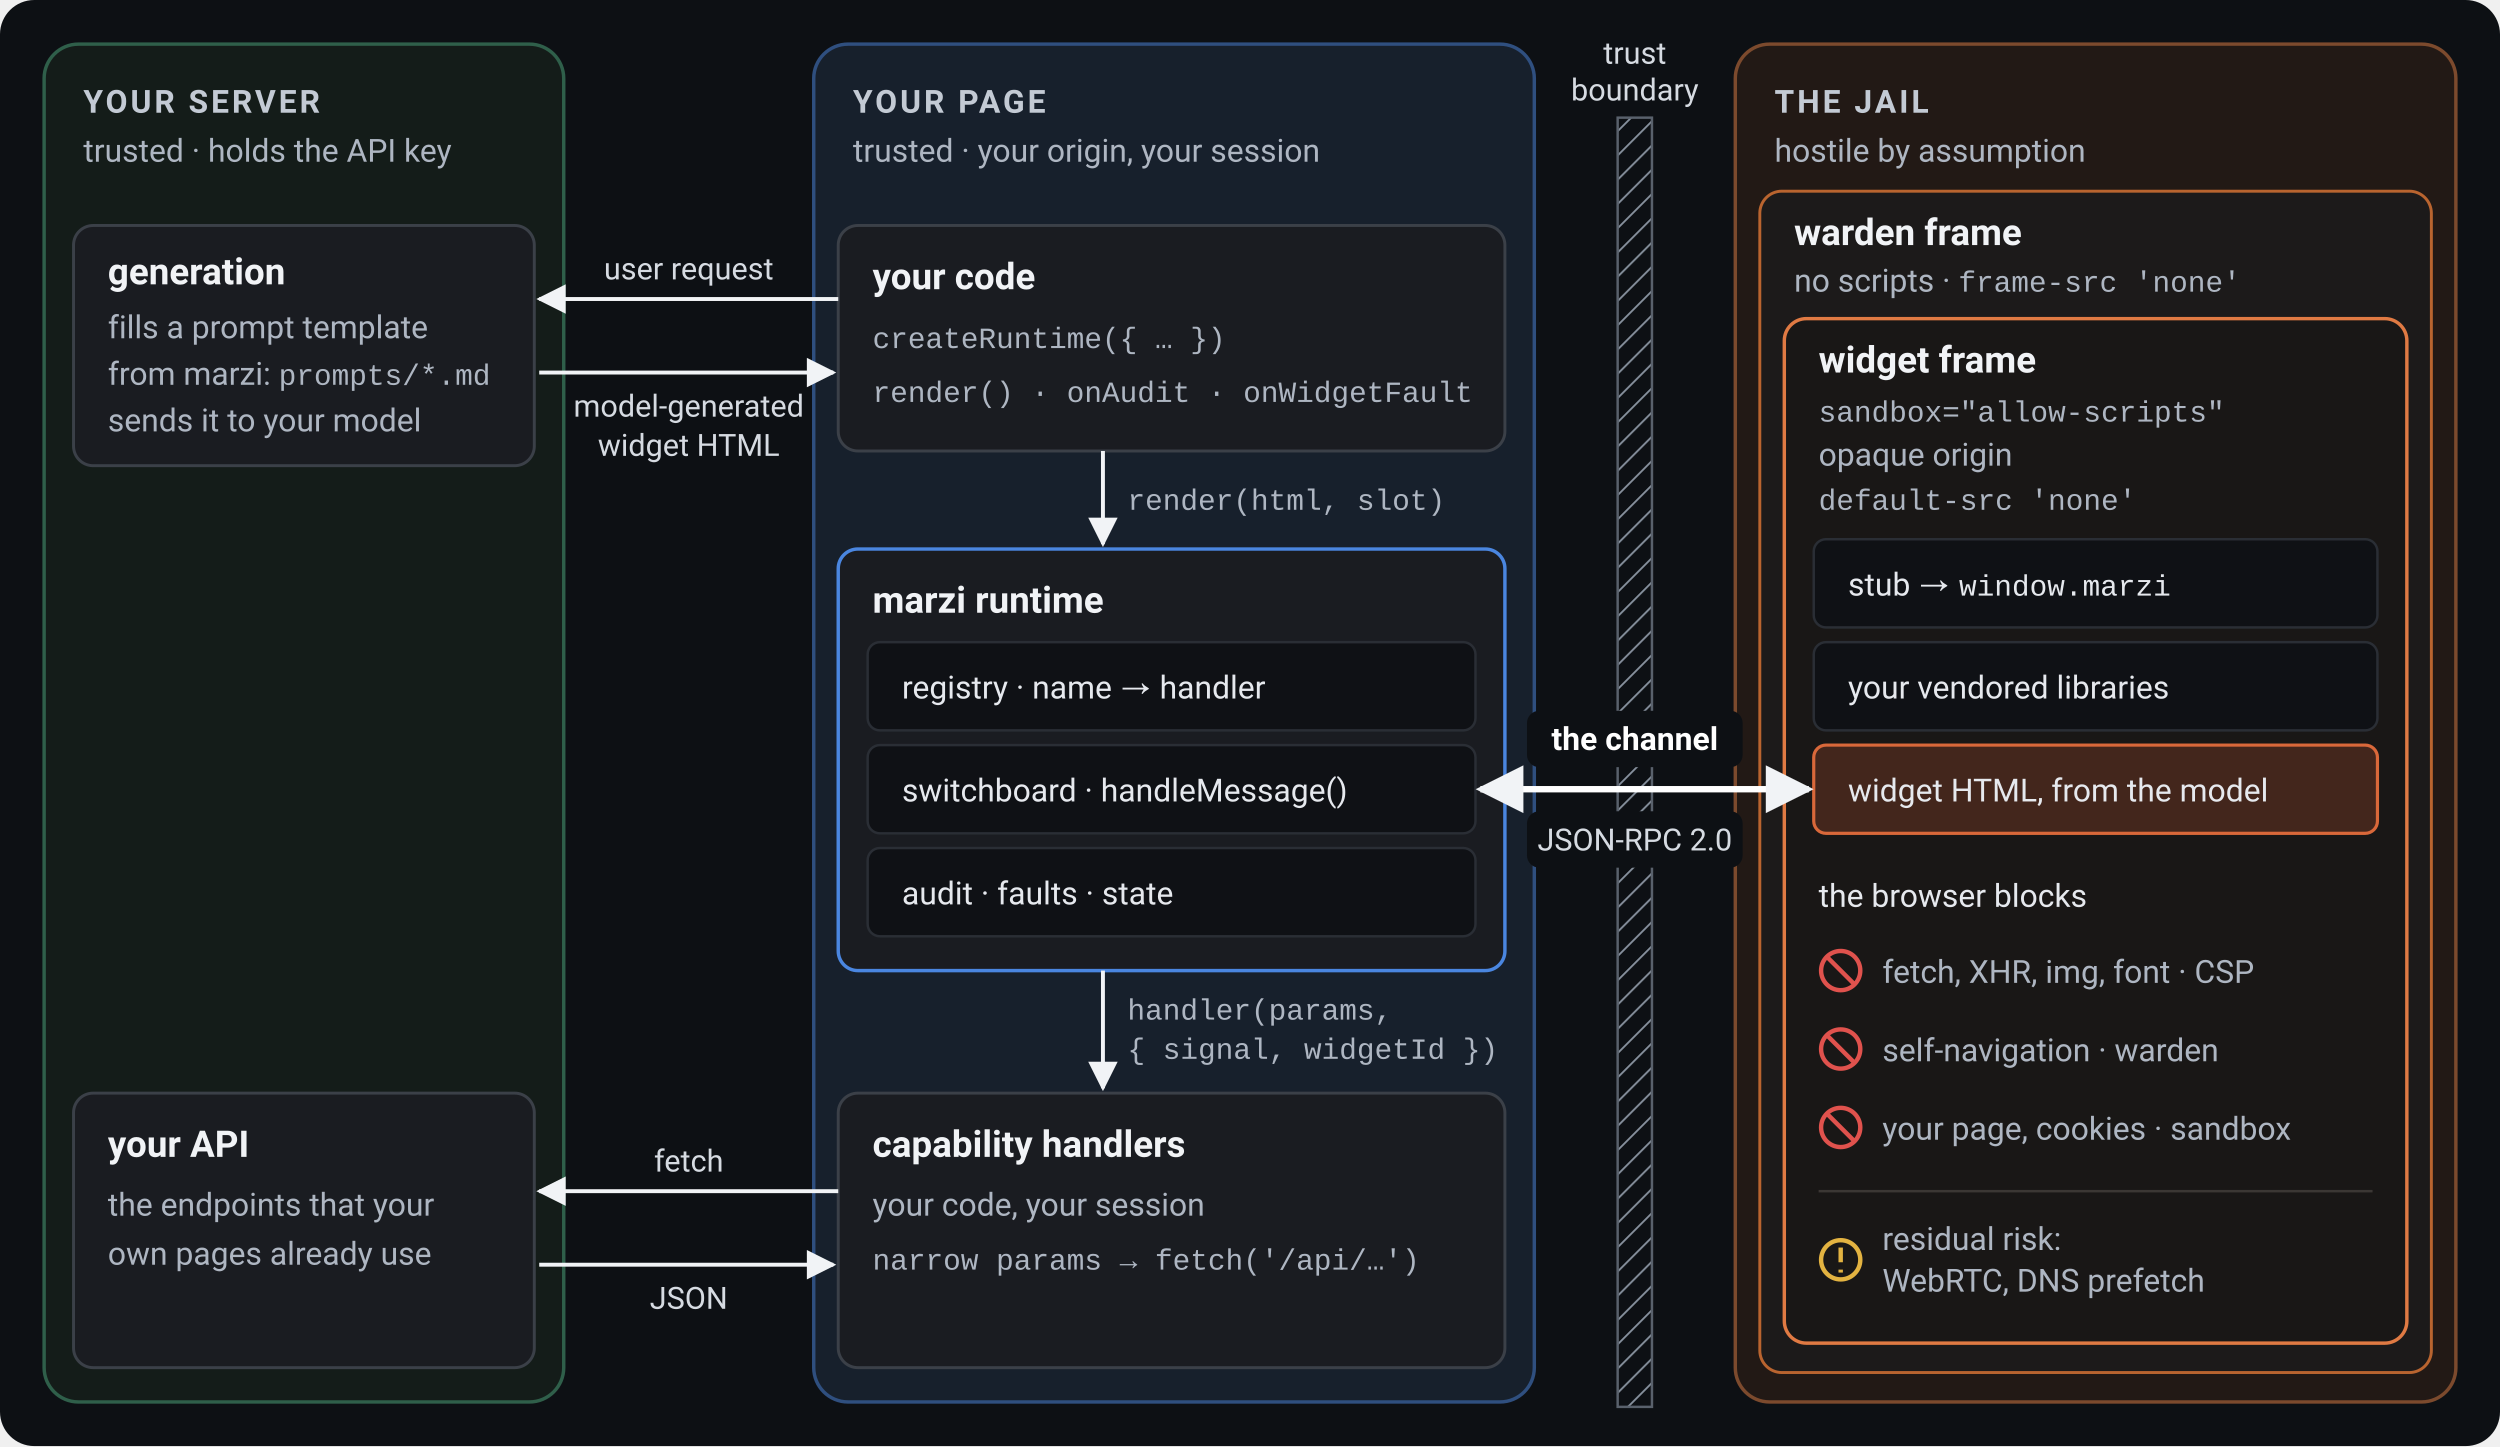
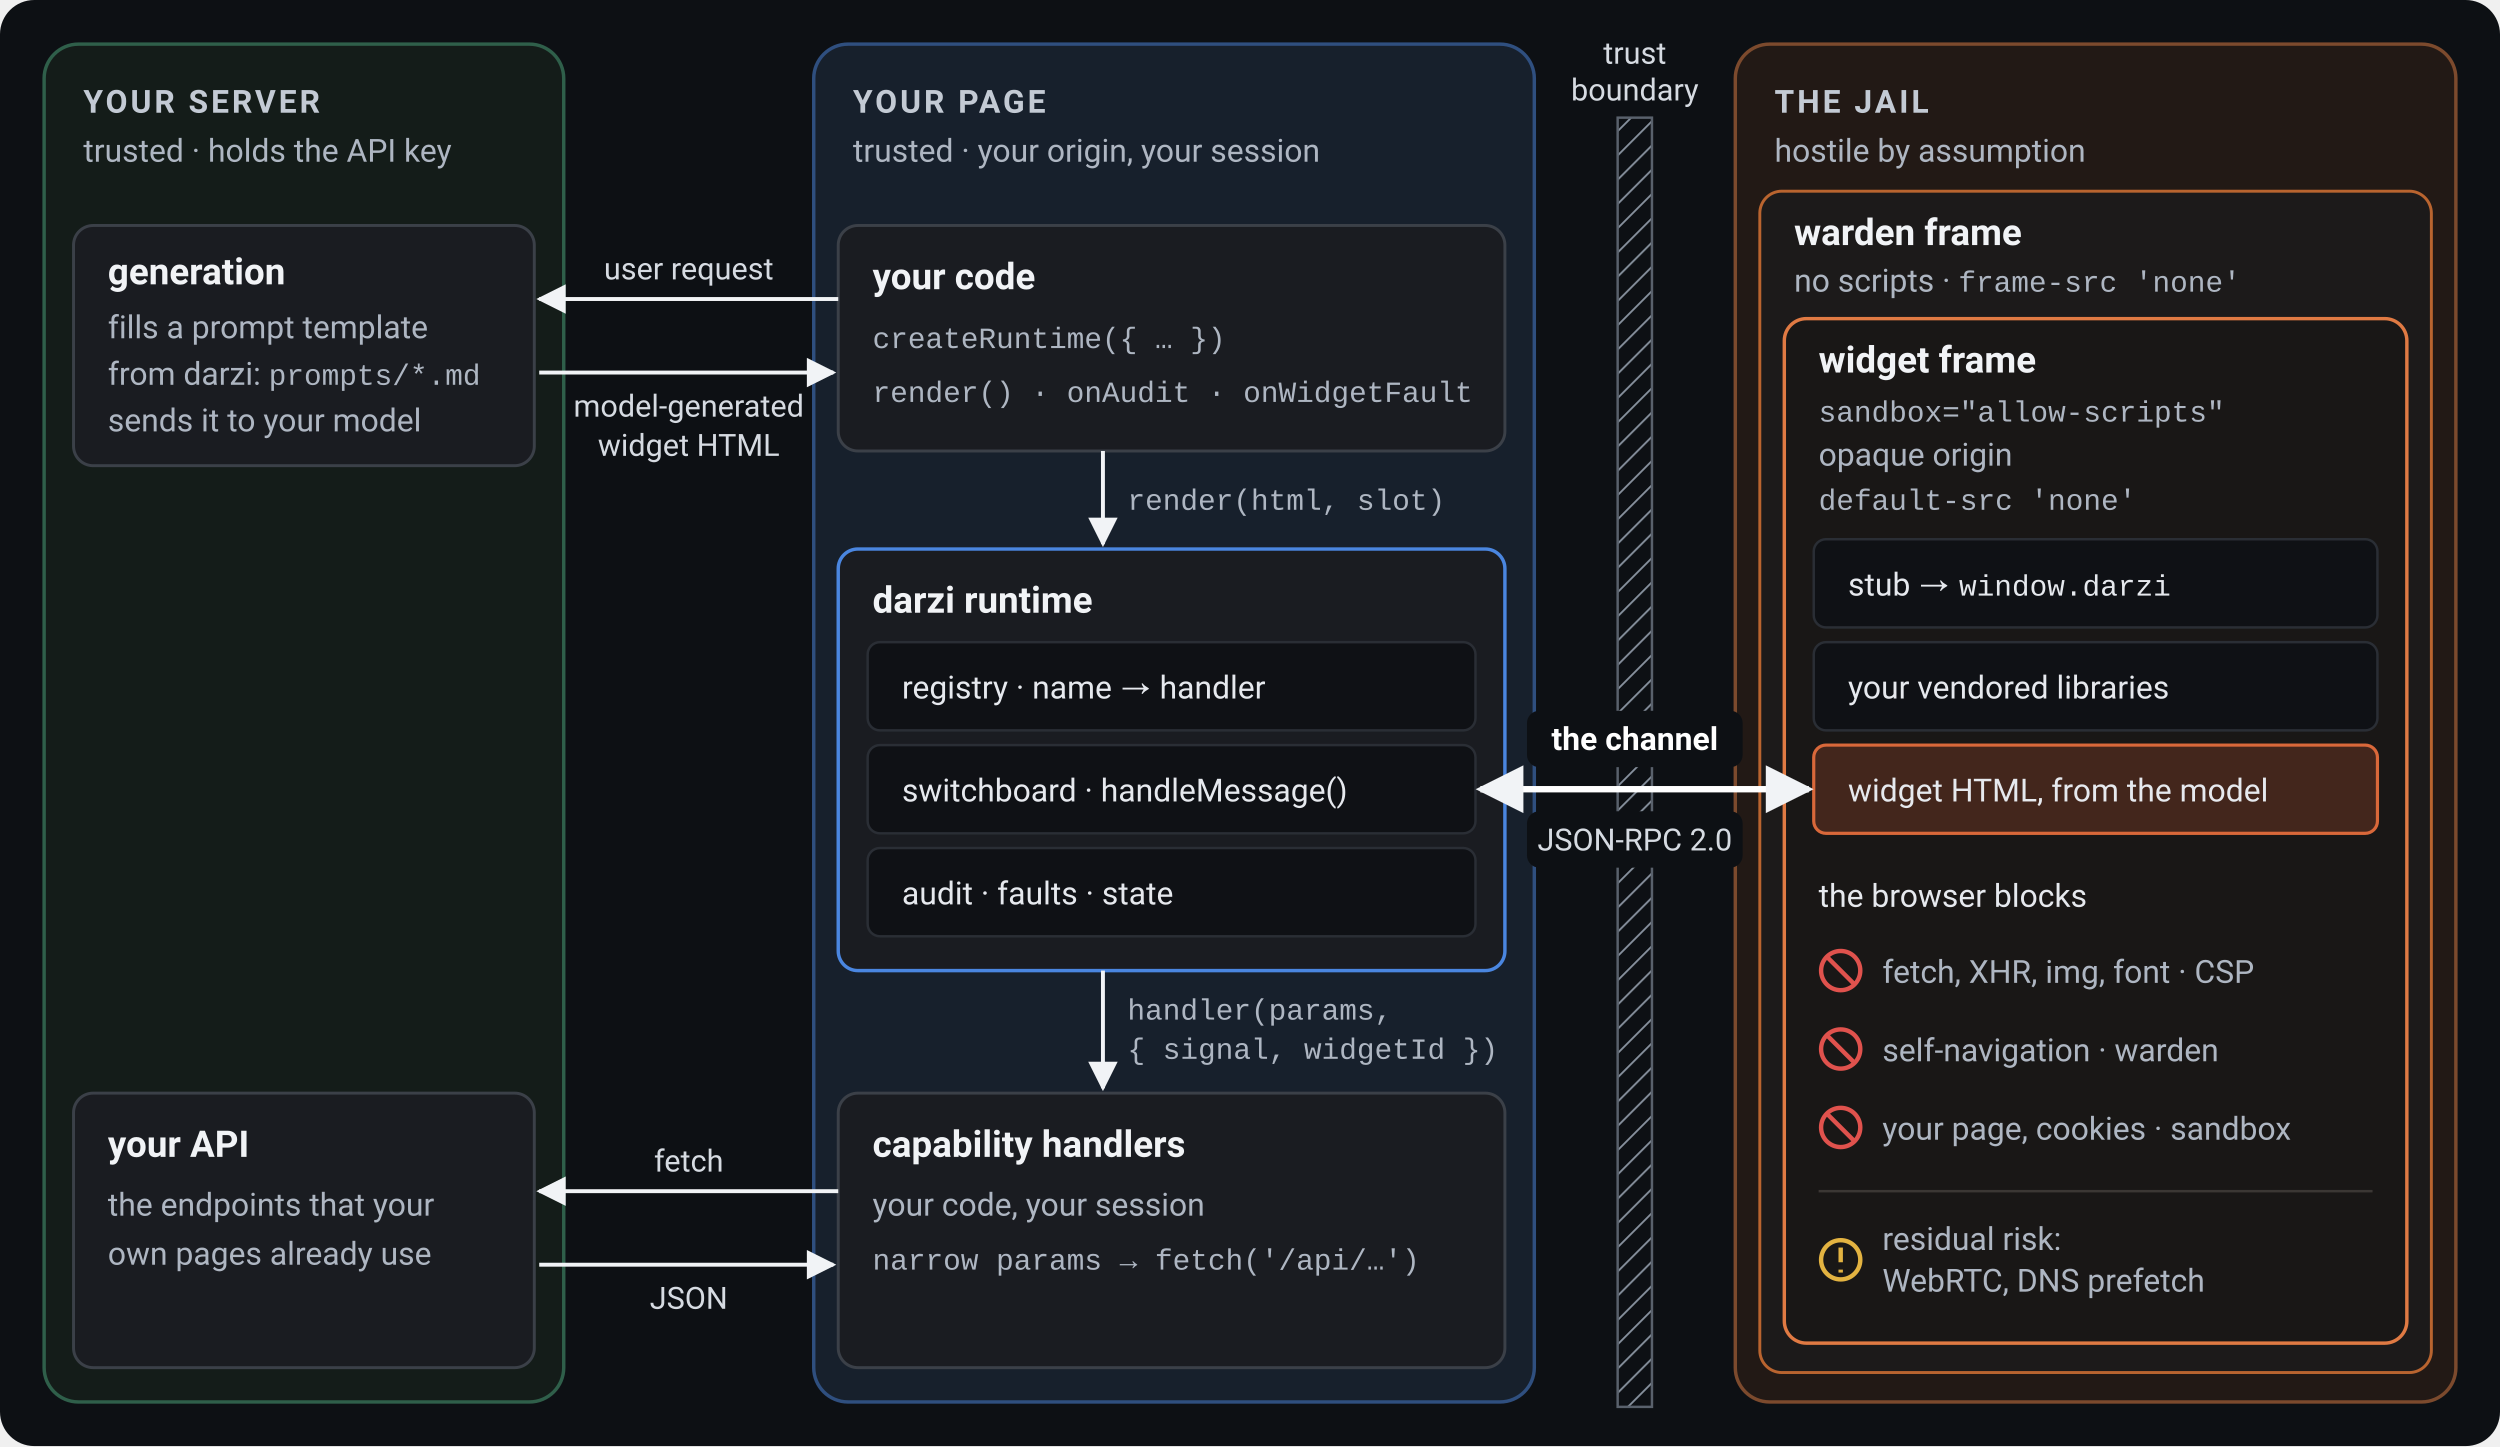
<svg xmlns="http://www.w3.org/2000/svg" width="1020" height="590" viewBox="0 0 1020 590" role="img" aria-labelledby="t d">
  <defs>
    <style>
      text { font-family: -apple-system, BlinkMacSystemFont, "Segoe UI", Roboto, Helvetica, Arial, sans-serif; font-size: 13px; fill: #aeb6c2; }
      .zone { font-size: 13px; font-weight: 700; letter-spacing: 1.2px; fill: #c3cad4; }
      .title { font-size: 15px; font-weight: 650; fill: #f1f3f6; }
      .row { fill: #e6e9ee; }
      .mono { font-family: ui-monospace, SFMono-Regular, Menlo, Consolas, "Liberation Mono", monospace; font-size: 12px; }
      .edge { font-size: 12.5px; fill: #d6dbe2; }
      .strong { font-size: 13px; font-weight: 700; fill: #ffffff; }
      .box { fill: #1a1c21; stroke: #3b4048; stroke-width: 1.2; }
      .inner { fill: #0f1115; stroke: #2a2e35; stroke-width: 1; }
      .line { stroke: #f1f3f6; stroke-width: 1.6; fill: none; }
    </style>
    <marker id="arrow" viewBox="0 0 10 10" refX="9" refY="5" markerWidth="7.5" markerHeight="7.5" orient="auto-start-reverse">
      <path d="M0 0 L10 5 L0 10 z" fill="#f1f3f6" />
    </marker>
    <pattern id="hatch" width="7" height="7" patternUnits="userSpaceOnUse" patternTransform="rotate(45)">
      <line x1="0" y1="0" x2="0" y2="7" stroke="#7b8490" stroke-width="1.6" />
    </pattern>
  </defs>
  <rect width="1020" height="590" rx="14" fill="#0d1014" />
  <rect x="18" y="18" width="212" height="554" rx="14" fill="#141c19" stroke="#2f5f4a" stroke-width="1.4" />
  <text x="34" y="46" class="zone">YOUR SERVER</text>
  <text x="34" y="66">trusted · holds the API key</text>
  <rect x="30" y="92" width="188" height="98" rx="8" class="box" />
  <text x="44" y="116" class="title">generation</text>
  <text x="44" y="138">fills a prompt template</text>
-   <text x="44" y="157">from marzi: <tspan class="mono">prompts/*.md</tspan>
+   <text x="44" y="157">from darzi: <tspan class="mono">prompts/*.md</tspan>
  </text>
  <text x="44" y="176">sends it to your model</text>
  <rect x="30" y="446" width="188" height="112" rx="8" class="box" />
  <text x="44" y="472" class="title">your API</text>
  <text x="44" y="496">the endpoints that your</text>
  <text x="44" y="516">own pages already use</text>
  <g transform="translate(20 0)">
    <rect x="312" y="18" width="294" height="554" rx="14" fill="#17202c" stroke="#2f4f7f" stroke-width="1.4" />
    <text x="328" y="46" class="zone">YOUR PAGE</text>
    <text x="328" y="66">trusted · your origin, your session</text>
    <rect x="322" y="92" width="272" height="92" rx="8" class="box" />
    <text x="336" y="118" class="title">your code</text>
    <text x="336" y="142" class="mono">createRuntime({ … })</text>
    <text x="336" y="164" class="mono">render() · onAudit · onWidgetFault</text>
    <line x1="430" y1="184" x2="430" y2="222" class="line" marker-end="url(#arrow)" />
    <text x="440" y="208" class="mono" fill="#d6dbe2">render(html, slot)</text>
    <rect x="322" y="224" width="272" height="172" rx="8" fill="#1a1c21" stroke="#4a86e0" stroke-width="1.4" />
-     <text x="336" y="250" class="title">marzi runtime</text>
+     <text x="336" y="250" class="title">darzi runtime</text>
    <rect x="334" y="262" width="248" height="36" rx="5" class="inner" />
    <text x="348" y="285" class="row">registry · name → handler</text>
    <rect x="334" y="304" width="248" height="36" rx="5" class="inner" />
    <text x="348" y="327" class="row">switchboard · handleMessage()</text>
    <rect x="334" y="346" width="248" height="36" rx="5" class="inner" />
    <text x="348" y="369" class="row">audit · faults · state</text>
    <line x1="430" y1="396" x2="430" y2="444" class="line" marker-end="url(#arrow)" />
    <text x="440" y="416" class="mono">handler(params,</text>
    <text x="440" y="432" class="mono">{ signal, widgetId })</text>
    <rect x="322" y="446" width="272" height="112" rx="8" class="box" />
    <text x="336" y="472" class="title">capability handlers</text>
    <text x="336" y="496">your code, your session</text>
    <text x="336" y="518" class="mono">narrow params → fetch('/api/…')</text>
  </g>
  <line x1="342" y1="122" x2="220" y2="122" class="line" marker-end="url(#arrow)" />
  <text x="281" y="114" class="edge" text-anchor="middle">user request</text>
  <line x1="220" y1="152" x2="340" y2="152" class="line" marker-end="url(#arrow)" />
  <text x="281" y="170" class="edge" text-anchor="middle">model-generated</text>
  <text x="281" y="186" class="edge" text-anchor="middle">widget HTML</text>
  <line x1="342" y1="486" x2="220" y2="486" class="line" marker-end="url(#arrow)" />
  <text x="281" y="478" class="edge" text-anchor="middle">fetch</text>
  <line x1="220" y1="516" x2="340" y2="516" class="line" marker-end="url(#arrow)" />
  <text x="281" y="534" class="edge" text-anchor="middle">JSON</text>
  <g transform="translate(20 0)">
    <text x="647" y="26" class="edge" text-anchor="middle">trust</text>
    <text x="647" y="41" class="edge" text-anchor="middle">boundary</text>
    <rect x="640" y="48" width="14" height="526" fill="url(#hatch)" stroke="#59616c" stroke-width="1" />
    <rect x="688" y="18" width="294" height="554" rx="14" fill="#221915" stroke="#7c4a2d" stroke-width="1.4" />
    <text x="704" y="46" class="zone">THE JAIL</text>
    <text x="704" y="66">hostile by assumption</text>
    <rect x="698" y="78" width="274" height="482" rx="9" fill="#1c1a1a" stroke="#b9642f" stroke-width="1.2" />
    <text x="712" y="100" class="title">warden frame</text>
    <text x="712" y="119">no scripts · <tspan class="mono">frame-src 'none'</tspan>
    </text>
    <rect x="708" y="130" width="254" height="418" rx="9" fill="#191716" stroke="#e07a43" stroke-width="1.4" />
    <text x="722" y="152" class="title">widget frame</text>
    <text x="722" y="172" class="mono">sandbox="allow-scripts"</text>
    <text x="722" y="190">opaque origin</text>
    <text x="722" y="208" class="mono">default-src 'none'</text>
    <rect x="720" y="220" width="230" height="36" rx="5" class="inner" />
-     <text x="734" y="243" class="row">stub → <tspan class="mono">window.marzi</tspan>
+     <text x="734" y="243" class="row">stub → <tspan class="mono">window.darzi</tspan>
    </text>
    <rect x="720" y="262" width="230" height="36" rx="5" class="inner" />
    <text x="734" y="285" class="row">your vendored libraries</text>
    <rect x="720" y="304" width="230" height="36" rx="5" fill="#43261c" stroke="#d9683a" stroke-width="1.3" />
    <text x="734" y="327" class="row">widget HTML, from the model</text>
    <text x="722" y="370" class="row">the browser blocks</text>
    <g fill="none" stroke="#e0524d" stroke-width="1.8">
      <circle cx="731" cy="396" r="8" />
      <path d="M725.3 390.3 L736.7 401.7" />
      <circle cx="731" cy="428" r="8" />
      <path d="M725.3 422.3 L736.7 433.7" />
      <circle cx="731" cy="460" r="8" />
      <path d="M725.3 454.3 L736.7 465.7" />
    </g>
    <text x="748" y="401">fetch, XHR, img, font · CSP</text>
    <text x="748" y="433">self-navigation · warden</text>
    <text x="748" y="465">your page, cookies · sandbox</text>
    <line x1="722" y1="486" x2="948" y2="486" stroke="#3b3734" />
    <g fill="none" stroke="#e3b341" stroke-width="1.8">
      <circle cx="731" cy="514" r="8" />
      <path d="M731 509 V515" />
      <path d="M731 518 V519.2" />
    </g>
    <text x="748" y="510" fill="#e8d9b0">residual risk:</text>
    <text x="748" y="527" fill="#e8d9b0">WebRTC, DNS prefetch</text>
    <line x1="584" y1="322" x2="718" y2="322" stroke="#ffffff" stroke-width="2.6" marker-start="url(#arrow)" marker-end="url(#arrow)" />
    <rect x="603" y="290" width="88" height="23" rx="5" fill="#0d1014" />
    <text x="647" y="306" class="strong" text-anchor="middle">the channel</text>
    <rect x="603" y="331" width="88" height="23" rx="5" fill="#0d1014" />
    <text x="647" y="347" class="edge" text-anchor="middle">JSON-RPC 2.0</text>
  </g>
</svg>
